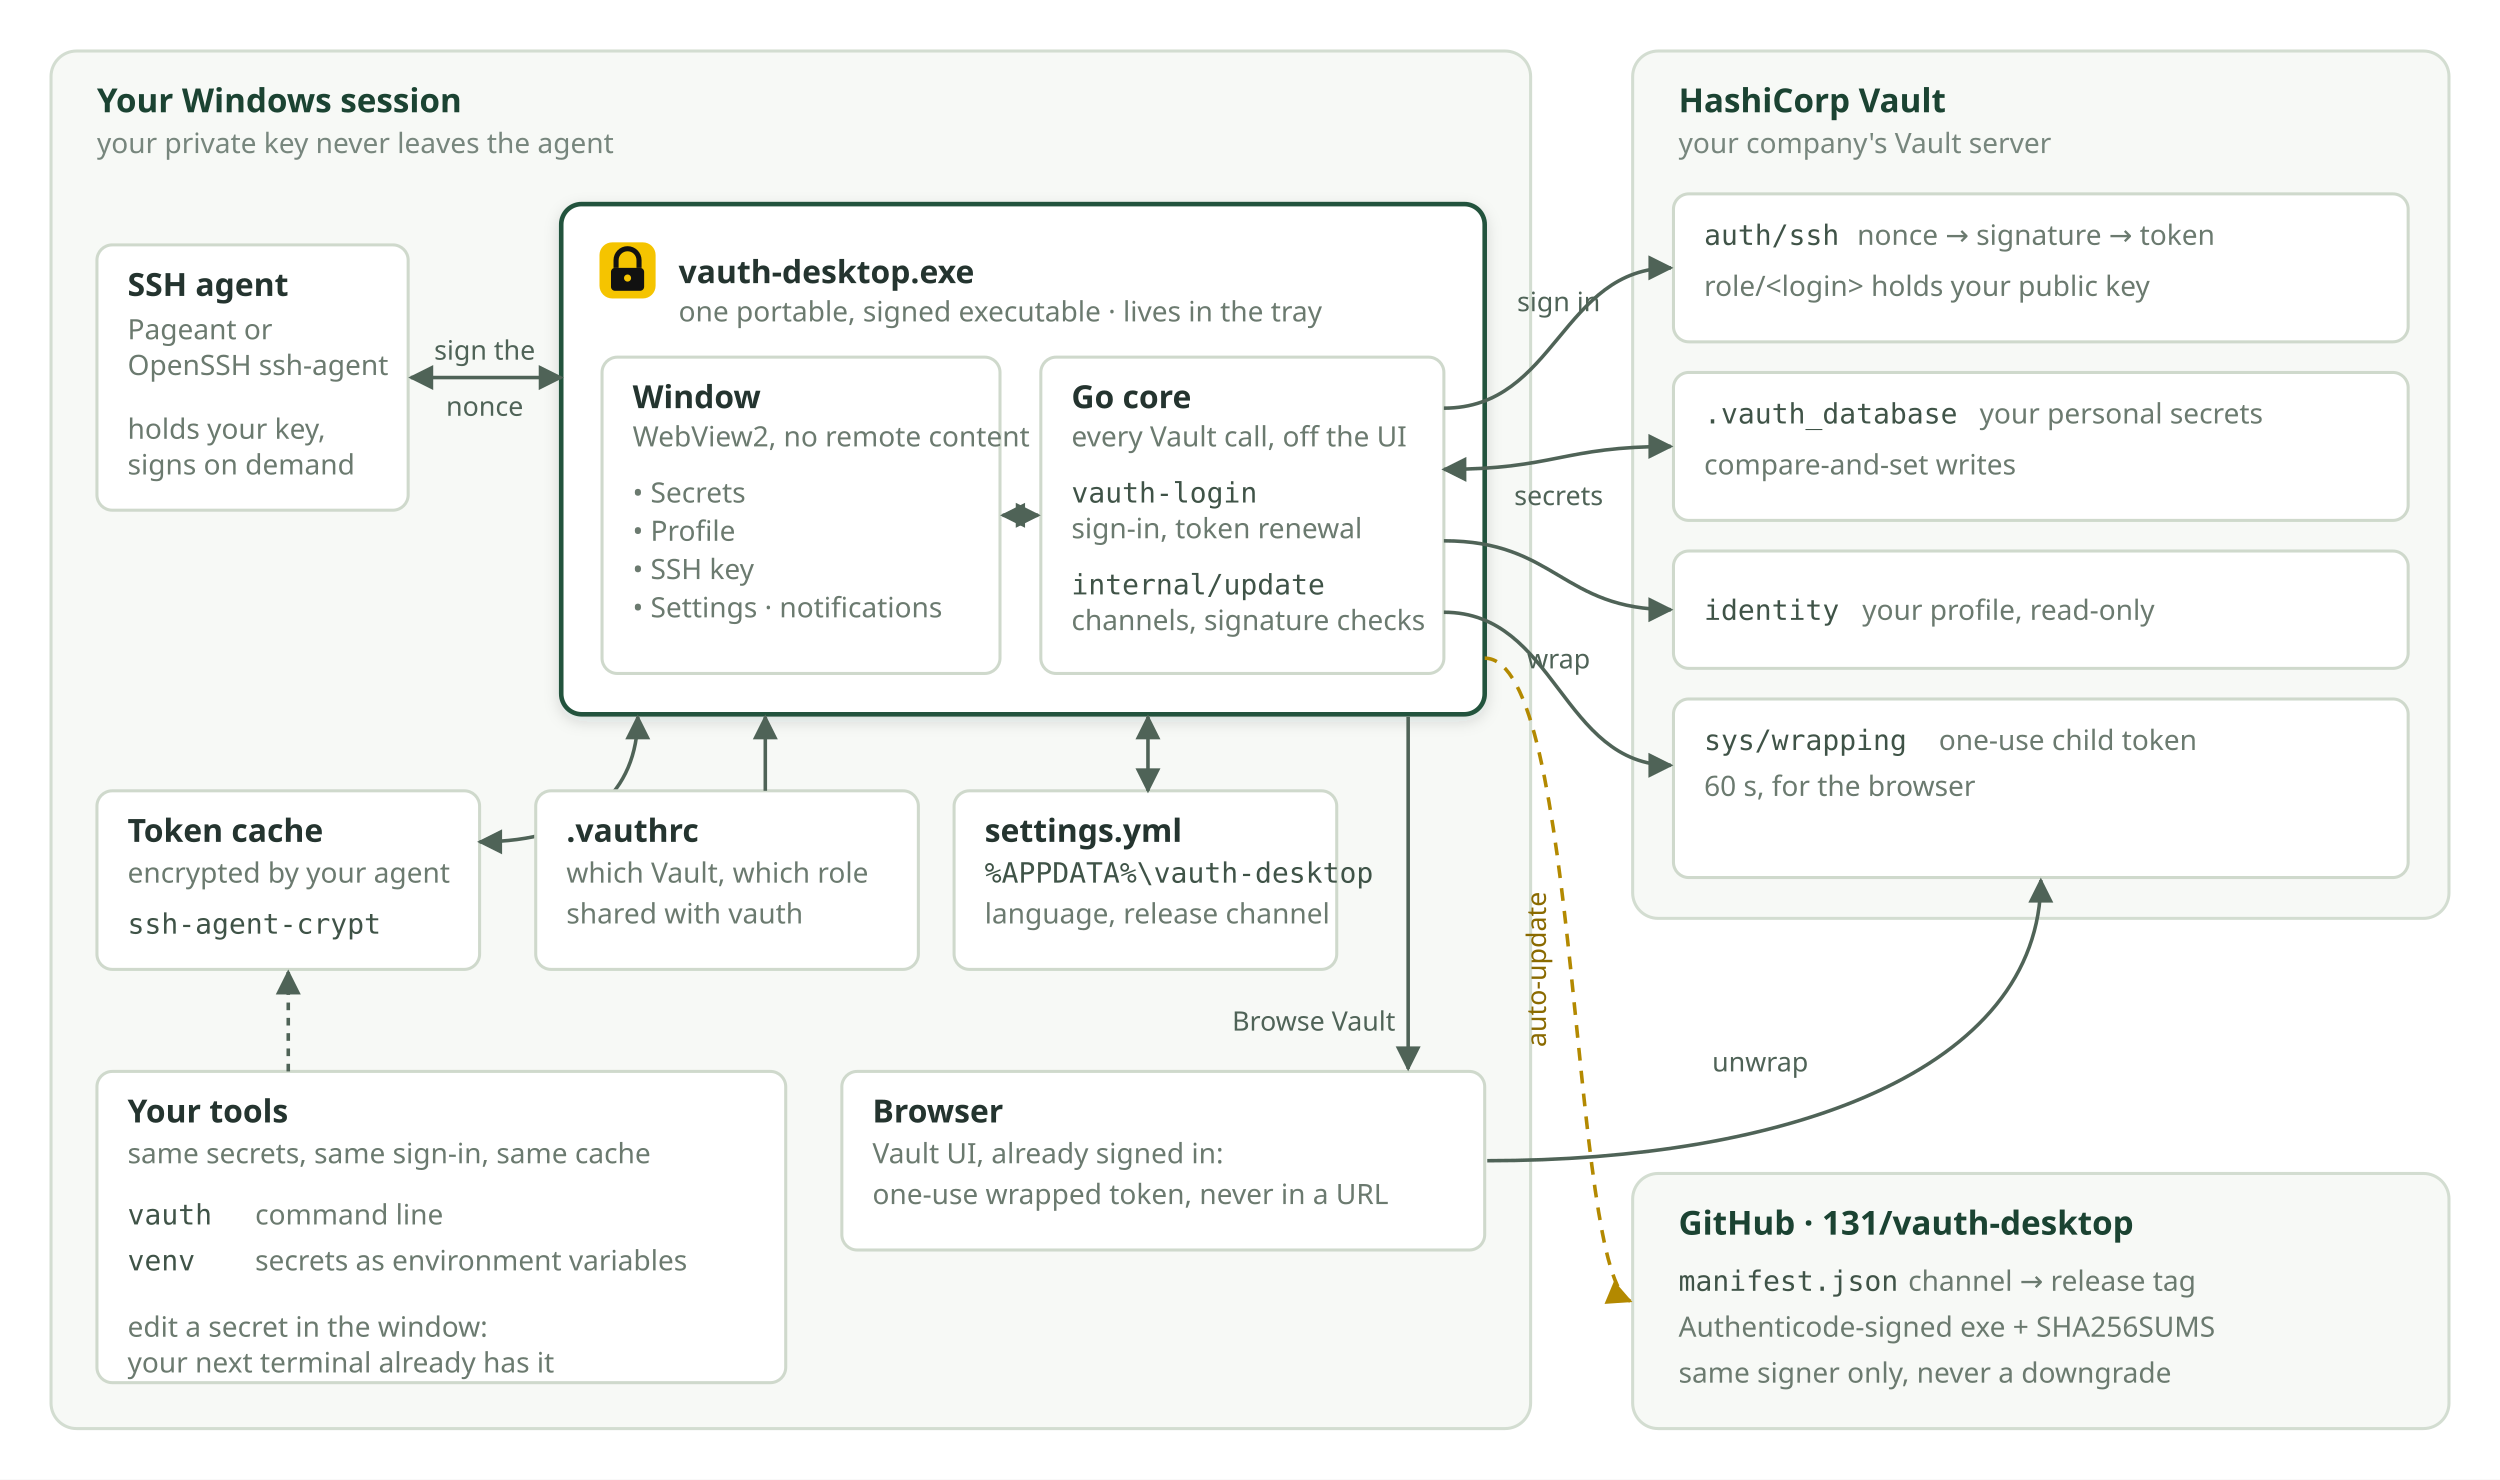
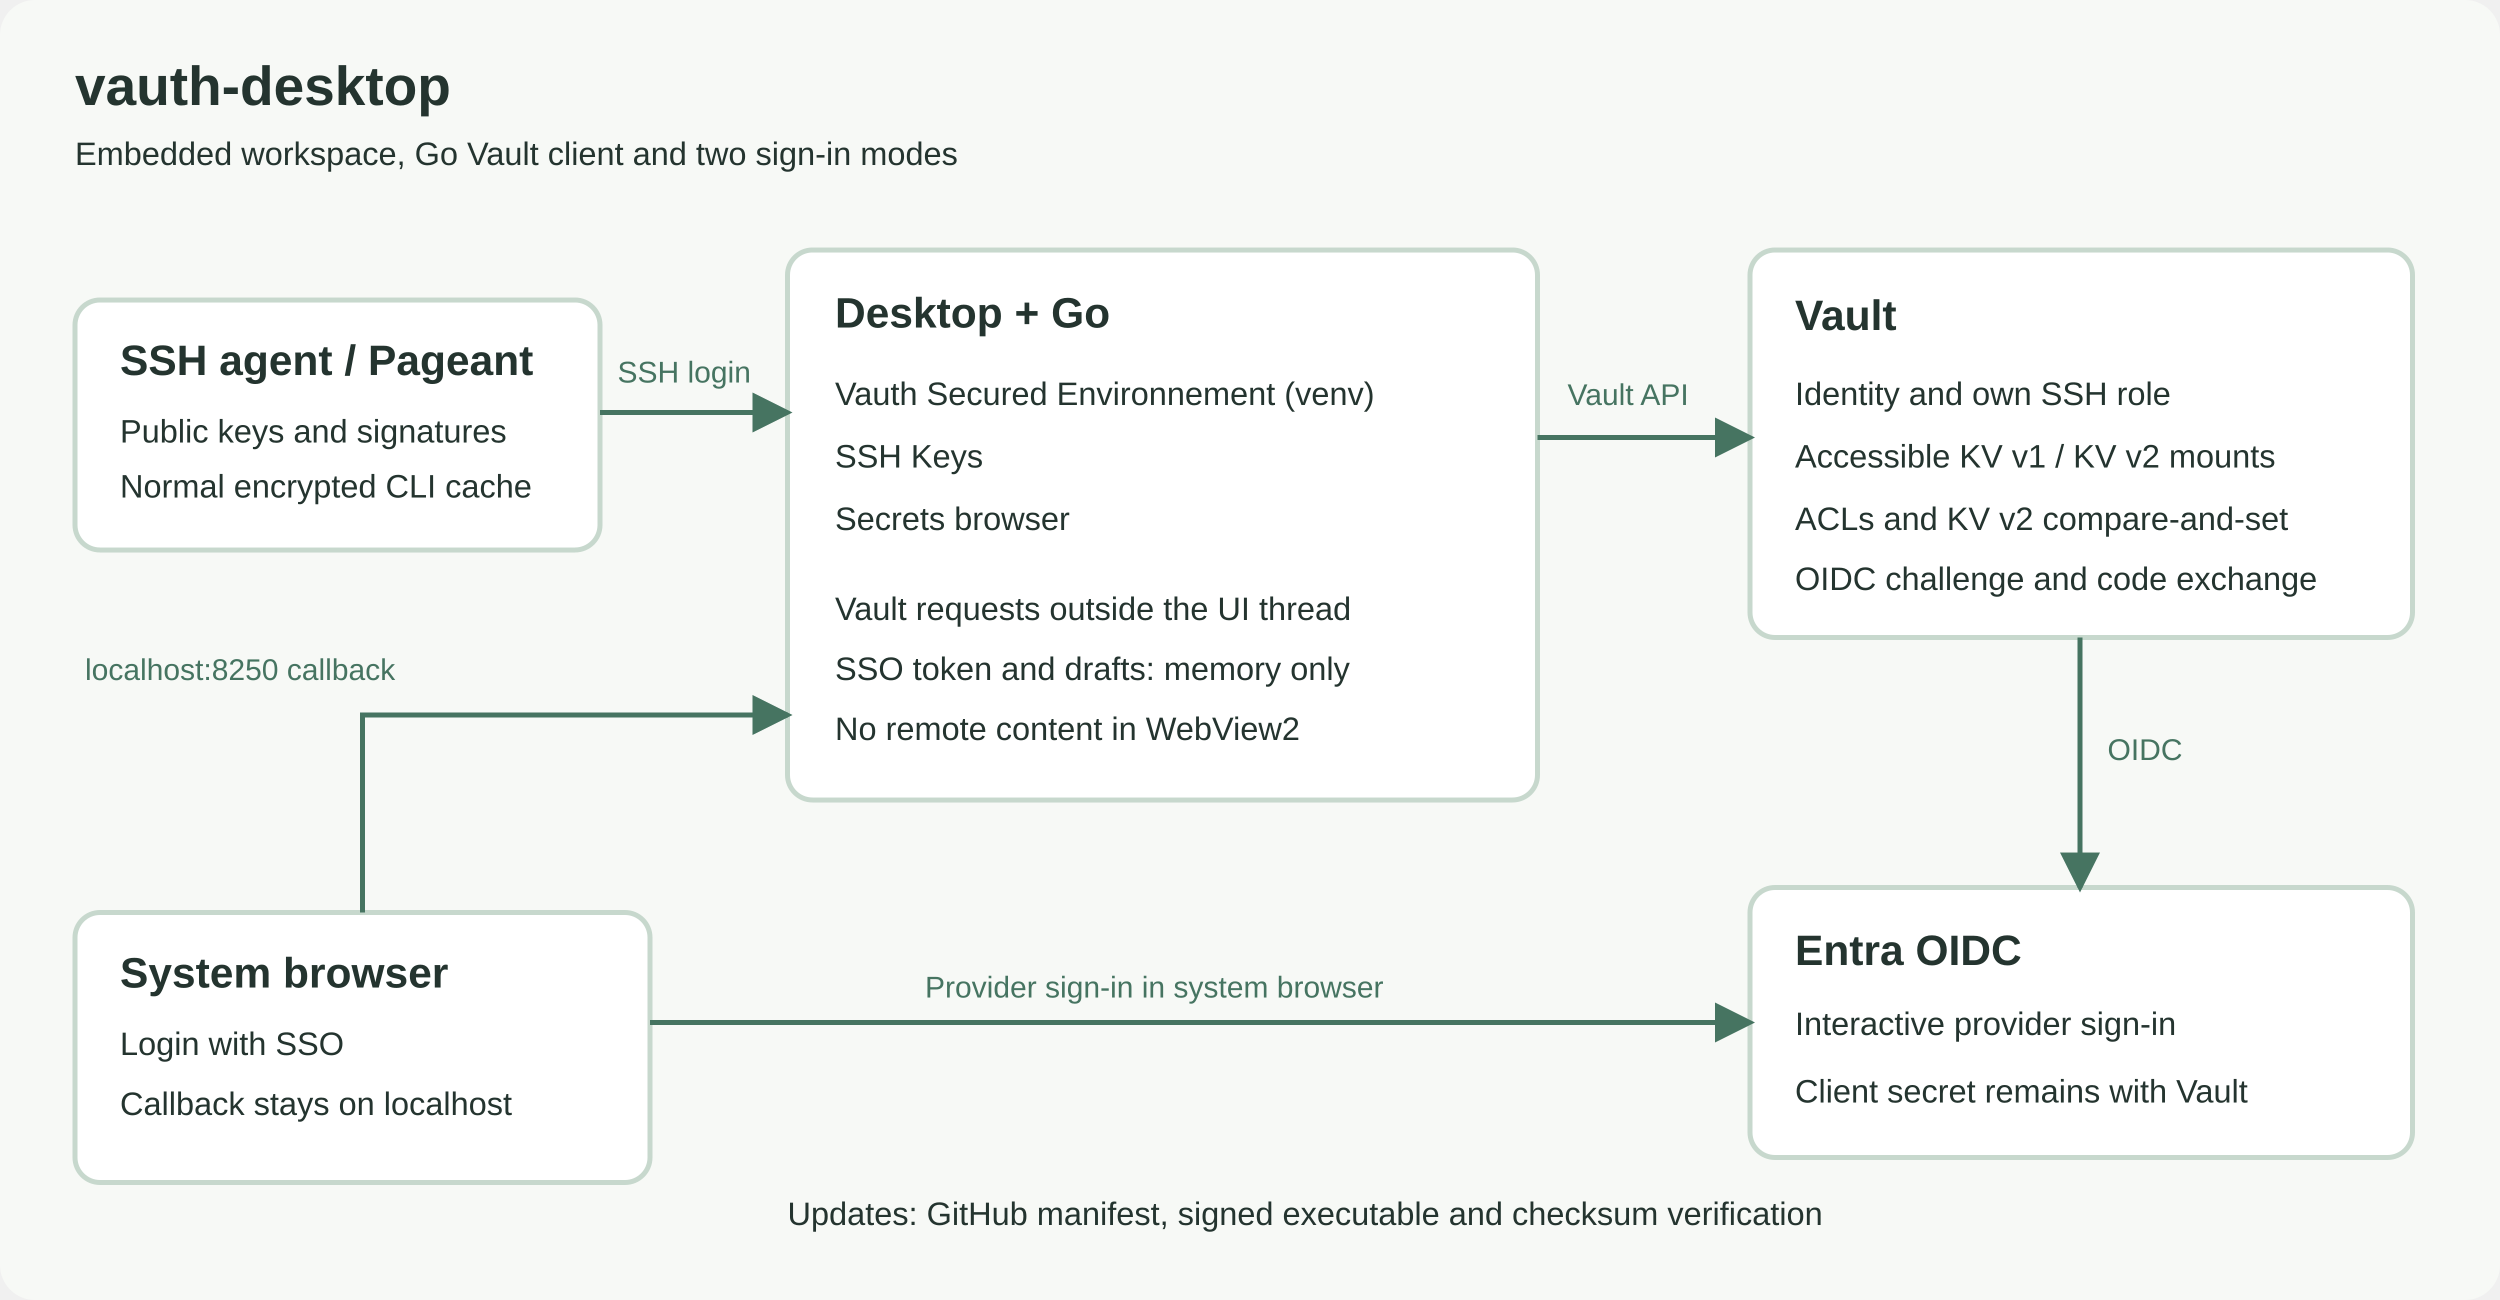
- <svg xmlns="http://www.w3.org/2000/svg" width="980" height="580" viewBox="0 0 980 580" font-family="Segoe UI, system-ui, sans-serif" font-size="12" fill="#24342f">
+ <svg xmlns="http://www.w3.org/2000/svg" width="1000" height="520" viewBox="0 0 1000 520">
  <defs>
-     <marker id="arr" viewBox="0 0 10 10" refX="9" refY="5" markerWidth="7" markerHeight="7" orient="auto-start-reverse">
-       <path d="M0 0 L10 5 L0 10z" fill="#4f6357" />
+     <marker id="arrow" markerWidth="8" markerHeight="8" refX="7" refY="4" orient="auto">
+       <path d="M0 0L8 4L0 8" fill="#467461" />
    </marker>
-     <marker id="arrY" viewBox="0 0 10 10" refX="9" refY="5" markerWidth="7" markerHeight="7" orient="auto-start-reverse">
-       <path d="M0 0 L10 5 L0 10z" fill="#b38900" />
-     </marker>
-     <filter id="sh" x="-5%" y="-5%" width="110%" height="115%">
-       <feDropShadow dx="0" dy="2" stdDeviation="3" flood-color="#12322a" flood-opacity=".14" />
-     </filter>
-     <g id="lock">
-       <rect x="-11" y="-11" width="22" height="22" rx="5" fill="#f5c400" />
-       <path d="M-4.5 -1 v-3 a4.5 4.5 0 0 1 9 0 v3" fill="none" stroke="#111" stroke-width="2" />
-       <rect x="-6.5" y="-1" width="13" height="9" rx="1.6" fill="#111" />
-       <circle cx="0" cy="3" r="1.4" fill="#f5c400" />
-     </g>
  </defs>
-   <style>
-   .zone{fill:#f7f9f6;stroke:#d3ddd1;stroke-width:1.2}
-   .ztitle{font-size:13px;font-weight:700;fill:#1b4332}
-   .zsub{font-size:11px;fill:#77867d}
-   .box{fill:#fff;stroke:#cfd9cc;stroke-width:1.2}
-   .hero{fill:#fff;stroke:#24533c;stroke-width:1.8}
-   .t{font-size:12.5px;font-weight:700}
-   .s{font-size:11px;fill:#6b7a6f}
-   .m{font-family:Consolas,ui-monospace,monospace;font-size:11px;fill:#3f5347}
-   .l{stroke:#4f6357;stroke-width:1.4;fill:none}
-   .d{stroke-dasharray:3 3}
-   .lab{font-size:10.5px;fill:#4f6357}
-   .y{stroke:#b38900;stroke-width:1.4;fill:none;stroke-dasharray:5 4}
-   .ylab{font-size:10.5px;fill:#8a6a00}
- </style>
-   <rect width="980" height="580" fill="#ffffff" />
-   <rect class="zone" x="20" y="20" width="580" height="540" rx="10" />
-   <text class="ztitle" x="38" y="44">Your Windows session</text>
-   <text class="zsub" x="38" y="60">your private key never leaves the agent</text>
-   <rect class="box" x="38" y="96" width="122" height="104" rx="6" />
-   <text class="t" x="50" y="116">SSH agent</text>
-   <text class="s" x="50" y="133">Pageant or</text>
-   <text class="s" x="50" y="147">OpenSSH ssh-agent</text>
-   <text class="s" x="50" y="172">holds your key,</text>
-   <text class="s" x="50" y="186">signs on demand</text>
-   <g filter="url(#sh)">
-     <rect class="hero" x="220" y="80" width="362" height="200" rx="8" />
-   </g>
-   <use href="#lock" x="246" y="106" />
-   <text class="t" x="266" y="111" font-size="14">vauth-desktop.exe</text>
-   <text class="s" x="266" y="126">one portable, signed executable · lives in the tray</text>
-   <rect class="box" x="236" y="140" width="156" height="124" rx="6" />
-   <text class="t" x="248" y="160">Window</text>
-   <text class="s" x="248" y="175">WebView2, no remote content</text>
-   <text class="s" x="248" y="197">• Secrets</text>
-   <text class="s" x="248" y="212">• Profile</text>
-   <text class="s" x="248" y="227">• SSH key</text>
-   <text class="s" x="248" y="242">• Settings · notifications</text>
-   <rect class="box" x="408" y="140" width="158" height="124" rx="6" />
-   <text class="t" x="420" y="160">Go core</text>
-   <text class="s" x="420" y="175">every Vault call, off the UI</text>
-   <text class="m" x="420" y="197">vauth-login</text>
-   <text class="s" x="420" y="211">sign-in, token renewal</text>
-   <text class="m" x="420" y="233">internal/update</text>
-   <text class="s" x="420" y="247">channels, signature checks</text>
-   <path class="l" d="M393 202 h14" marker-end="url(#arr)" marker-start="url(#arr)" />
-   <path class="l" d="M220 148 H161" marker-end="url(#arr)" marker-start="url(#arr)" />
-   <text class="lab" x="190" y="141" text-anchor="middle">sign the</text>
-   <text class="lab" x="190" y="163" text-anchor="middle">nonce</text>
-   <rect class="box" x="38" y="310" width="150" height="70" rx="6" />
-   <text class="t" x="50" y="330">Token cache</text>
-   <text class="s" x="50" y="346">encrypted by your agent</text>
-   <text class="m" x="50" y="366">ssh-agent-crypt</text>
-   <path class="l" d="M188 330 C 230 330, 250 310, 250 281" marker-end="url(#arr)" marker-start="url(#arr)" />
-   <rect class="box" x="210" y="310" width="150" height="70" rx="6" />
-   <text class="t" x="222" y="330">.vauthrc</text>
-   <text class="s" x="222" y="346">which Vault, which role</text>
-   <text class="s" x="222" y="362">shared with vauth</text>
-   <path class="l" d="M300 310 V281" marker-end="url(#arr)" />
-   <rect class="box" x="374" y="310" width="150" height="70" rx="6" />
-   <text class="t" x="386" y="330">settings.yml</text>
-   <text class="m" x="386" y="346">%APPDATA%\vauth-desktop</text>
-   <text class="s" x="386" y="362">language, release channel</text>
-   <path class="l" d="M450 310 V281" marker-end="url(#arr)" marker-start="url(#arr)" />
-   <rect class="box" x="38" y="420" width="270" height="122" rx="6" />
-   <text class="t" x="50" y="440">Your tools</text>
-   <text class="s" x="50" y="456">same secrets, same sign-in, same cache</text>
-   <text class="m" x="50" y="480">vauth</text>
-   <text class="s" x="100" y="480">command line</text>
-   <text class="m" x="50" y="498">venv</text>
-   <text class="s" x="100" y="498">secrets as environment variables</text>
-   <text class="s" x="50" y="524">edit a secret in the window:</text>
-   <text class="s" x="50" y="538">your next terminal already has it</text>
-   <path class="l d" d="M113 420 V381" marker-end="url(#arr)" />
-   <rect class="box" x="330" y="420" width="252" height="70" rx="6" />
-   <text class="t" x="342" y="440">Browser</text>
-   <text class="s" x="342" y="456">Vault UI, already signed in:</text>
-   <text class="s" x="342" y="472">one-use wrapped token, never in a URL</text>
-   <path class="l" d="M552 281 V419" marker-end="url(#arr)" />
-   <text class="lab" x="547" y="404" text-anchor="end">Browse Vault</text>
-   <rect class="zone" x="640" y="20" width="320" height="340" rx="10" />
-   <text class="ztitle" x="658" y="44">HashiCorp Vault</text>
-   <text class="zsub" x="658" y="60">your company's Vault server</text>
-   <rect class="box" x="656" y="76" width="288" height="58" rx="6" />
-   <text class="m" x="668" y="96">auth/ssh</text>
-   <text class="s" x="728" y="96">nonce → signature → token</text>
-   <text class="s" x="668" y="116">role/&lt;login&gt; holds your public key</text>
-   <rect class="box" x="656" y="146" width="288" height="58" rx="6" />
-   <text class="m" x="668" y="166">.vauth_database</text>
-   <text class="s" x="776" y="166">your personal secrets</text>
-   <text class="s" x="668" y="186">compare-and-set writes</text>
-   <rect class="box" x="656" y="216" width="288" height="46" rx="6" />
-   <text class="m" x="668" y="243">identity</text>
-   <text class="s" x="730" y="243">your profile, read-only</text>
-   <rect class="box" x="656" y="274" width="288" height="70" rx="6" />
-   <text class="m" x="668" y="294">sys/wrapping</text>
-   <text class="s" x="760" y="294">one-use child token</text>
-   <text class="s" x="668" y="312">60 s, for the browser</text>
-   <path class="l" d="M566 160 C 610 160, 612 105, 655 105" marker-end="url(#arr)" />
-   <text class="lab" x="611" y="122" text-anchor="middle">sign in</text>
-   <path class="l" d="M566 184 C 610 184, 612 175, 655 175" marker-end="url(#arr)" marker-start="url(#arr)" />
-   <text class="lab" x="611" y="198" text-anchor="middle">secrets</text>
-   <path class="l" d="M566 212 C 610 212, 612 239, 655 239" marker-end="url(#arr)" />
-   <path class="l" d="M566 240 C 610 240, 612 300, 655 300" marker-end="url(#arr)" />
-   <text class="lab" x="611" y="262" text-anchor="middle">wrap</text>
-   <path class="l" d="M583 455 C 700 455, 800 420, 800 345" marker-end="url(#arr)" />
-   <text class="lab" x="690" y="420" text-anchor="middle">unwrap</text>
-   <rect class="zone" x="640" y="460" width="320" height="100" rx="10" />
-   <text class="ztitle" x="658" y="484">GitHub · 131/vauth-desktop</text>
-   <text class="m" x="658" y="506">manifest.json</text>
-   <text class="s" x="748" y="506">channel → release tag</text>
-   <text class="s" x="658" y="524">Authenticode-signed exe + SHA256SUMS</text>
-   <text class="s" x="658" y="542">same signer only, never a downgrade</text>
-   <path class="y" d="M582 258 C 620 258, 615 500, 639 510" marker-end="url(#arrY)" />
-   <text class="ylab" x="606" y="380" transform="rotate(-90 606 380)" text-anchor="middle">auto-update</text>
+   <style>text{font-family:Segoe UI,Arial,sans-serif;fill:#24342f}.title{font-size:22px;font-weight:700}.head{font-size:17px;font-weight:600}.body{font-size:13px}.box{fill:#fff;stroke:#c7d8cd;stroke-width:2}.link{fill:none;stroke:#467461;stroke-width:2;marker-end:url(#arrow)}.label{font-size:12px;fill:#467461}</style>
+   <rect width="1000" height="520" rx="14" fill="#f7f9f6" />
+   <text x="30" y="42" class="title">vauth-desktop</text>
+   <text x="30" y="66" class="body">Embedded workspace, Go Vault client and two sign-in modes</text>
+   <rect class="box" x="30" y="120" width="210" height="100" rx="10" />
+   <text class="head" x="48" y="150">SSH agent / Pageant</text>
+   <text class="body" x="48" y="177">Public keys and signatures</text>
+   <text class="body" x="48" y="199">Normal encrypted CLI cache</text>
+   <rect class="box" x="315" y="100" width="300" height="220" rx="10" />
+   <text class="head" x="334" y="131">Desktop + Go</text>
+   <text class="body" x="334" y="162">Vauth Secured Environnement (venv)</text>
+   <text class="body" x="334" y="187">SSH Keys</text>
+   <text class="body" x="334" y="212">Secrets browser</text>
+   <text class="body" x="334" y="248">Vault requests outside the UI thread</text>
+   <text class="body" x="334" y="272">SSO token and drafts: memory only</text>
+   <text class="body" x="334" y="296">No remote content in WebView2</text>
+   <rect class="box" x="700" y="100" width="265" height="155" rx="10" />
+   <text class="head" x="718" y="132">Vault</text>
+   <text class="body" x="718" y="162">Identity and own SSH role</text>
+   <text class="body" x="718" y="187">Accessible KV v1 / KV v2 mounts</text>
+   <text class="body" x="718" y="212">ACLs and KV v2 compare-and-set</text>
+   <text class="body" x="718" y="236">OIDC challenge and code exchange</text>
+   <rect class="box" x="30" y="365" width="230" height="108" rx="10" />
+   <text class="head" x="48" y="395">System browser</text>
+   <text class="body" x="48" y="422">Login with SSO</text>
+   <text class="body" x="48" y="446">Callback stays on localhost</text>
+   <rect class="box" x="700" y="355" width="265" height="108" rx="10" />
+   <text class="head" x="718" y="386">Entra OIDC</text>
+   <text class="body" x="718" y="414">Interactive provider sign-in</text>
+   <text class="body" x="718" y="441">Client secret remains with Vault</text>
+   <path class="link" d="M240 165H315" />
+   <text class="label" x="247" y="153">SSH login</text>
+   <path class="link" d="M615 175H700" />
+   <text class="label" x="627" y="162">Vault API</text>
+   <path class="link" d="M832 255V355" />
+   <text class="label" x="843" y="304">OIDC</text>
+   <path class="link" d="M260 409H700" />
+   <text class="label" x="370" y="399">Provider sign-in in system browser</text>
+   <path class="link" d="M145 365V286H315" />
+   <text class="label" x="34" y="272">localhost:8250 callback</text>
+   <text class="body" x="315" y="490">Updates: GitHub manifest, signed executable and checksum verification</text>
</svg>
